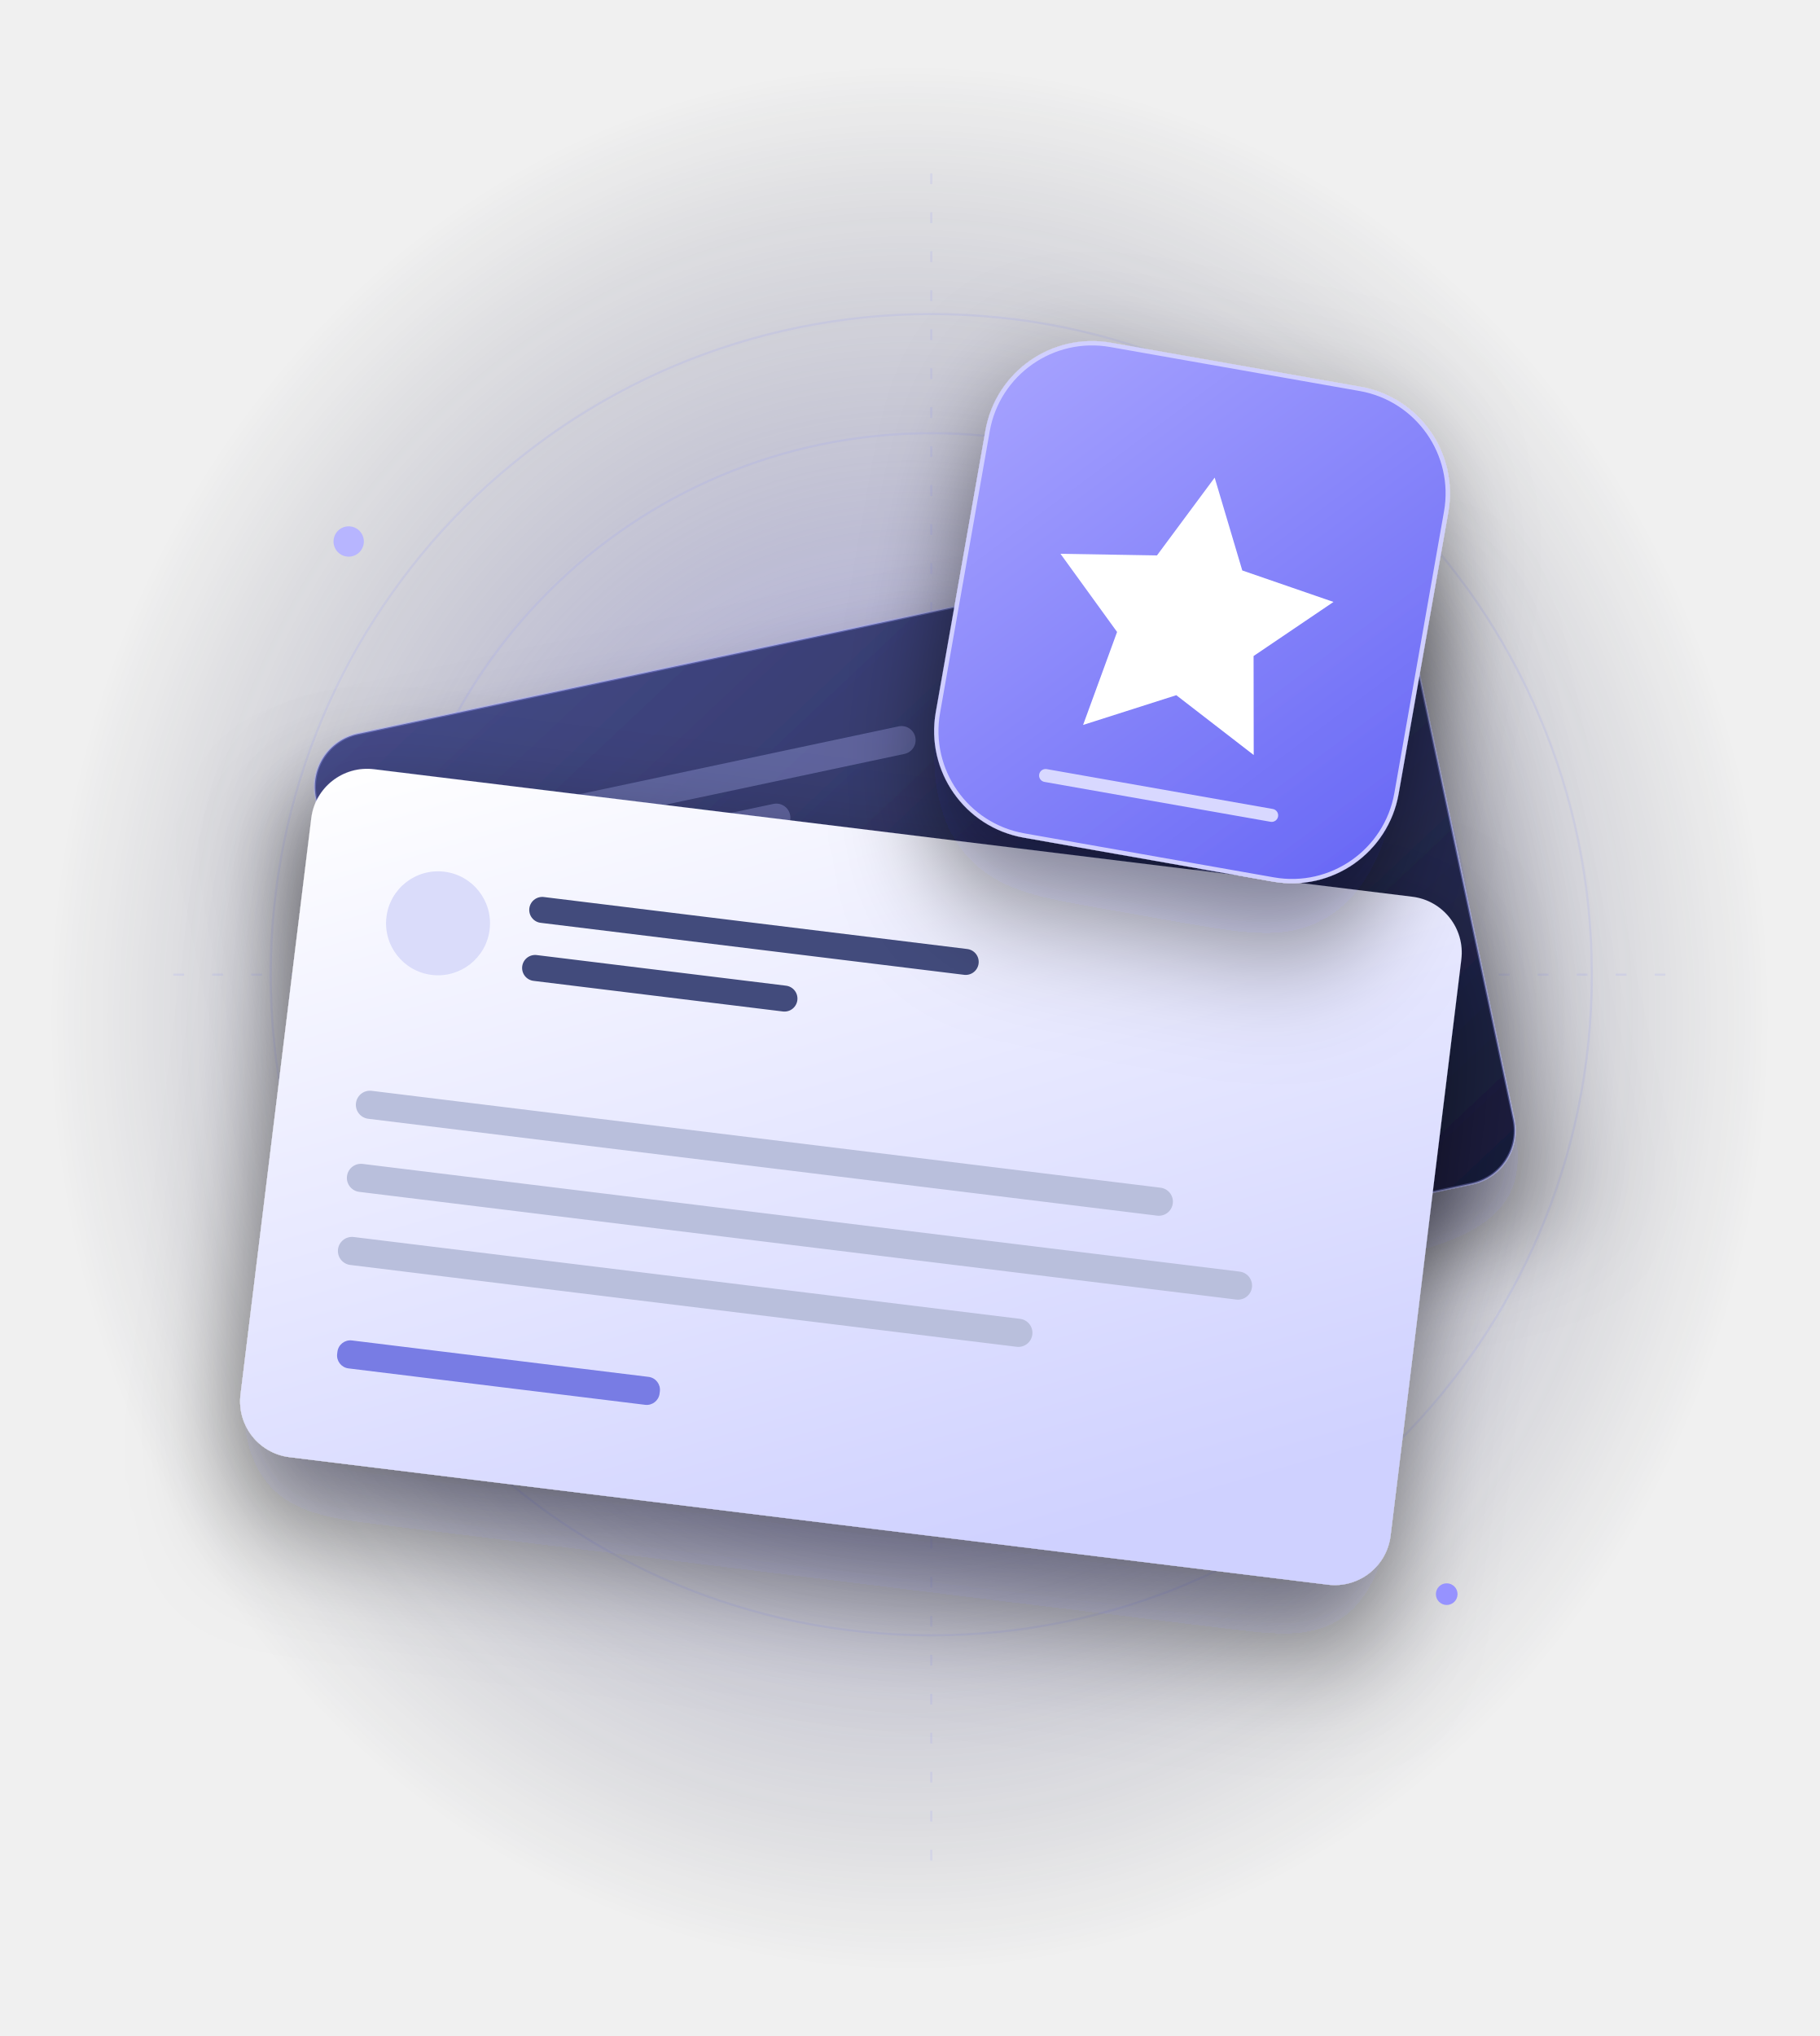
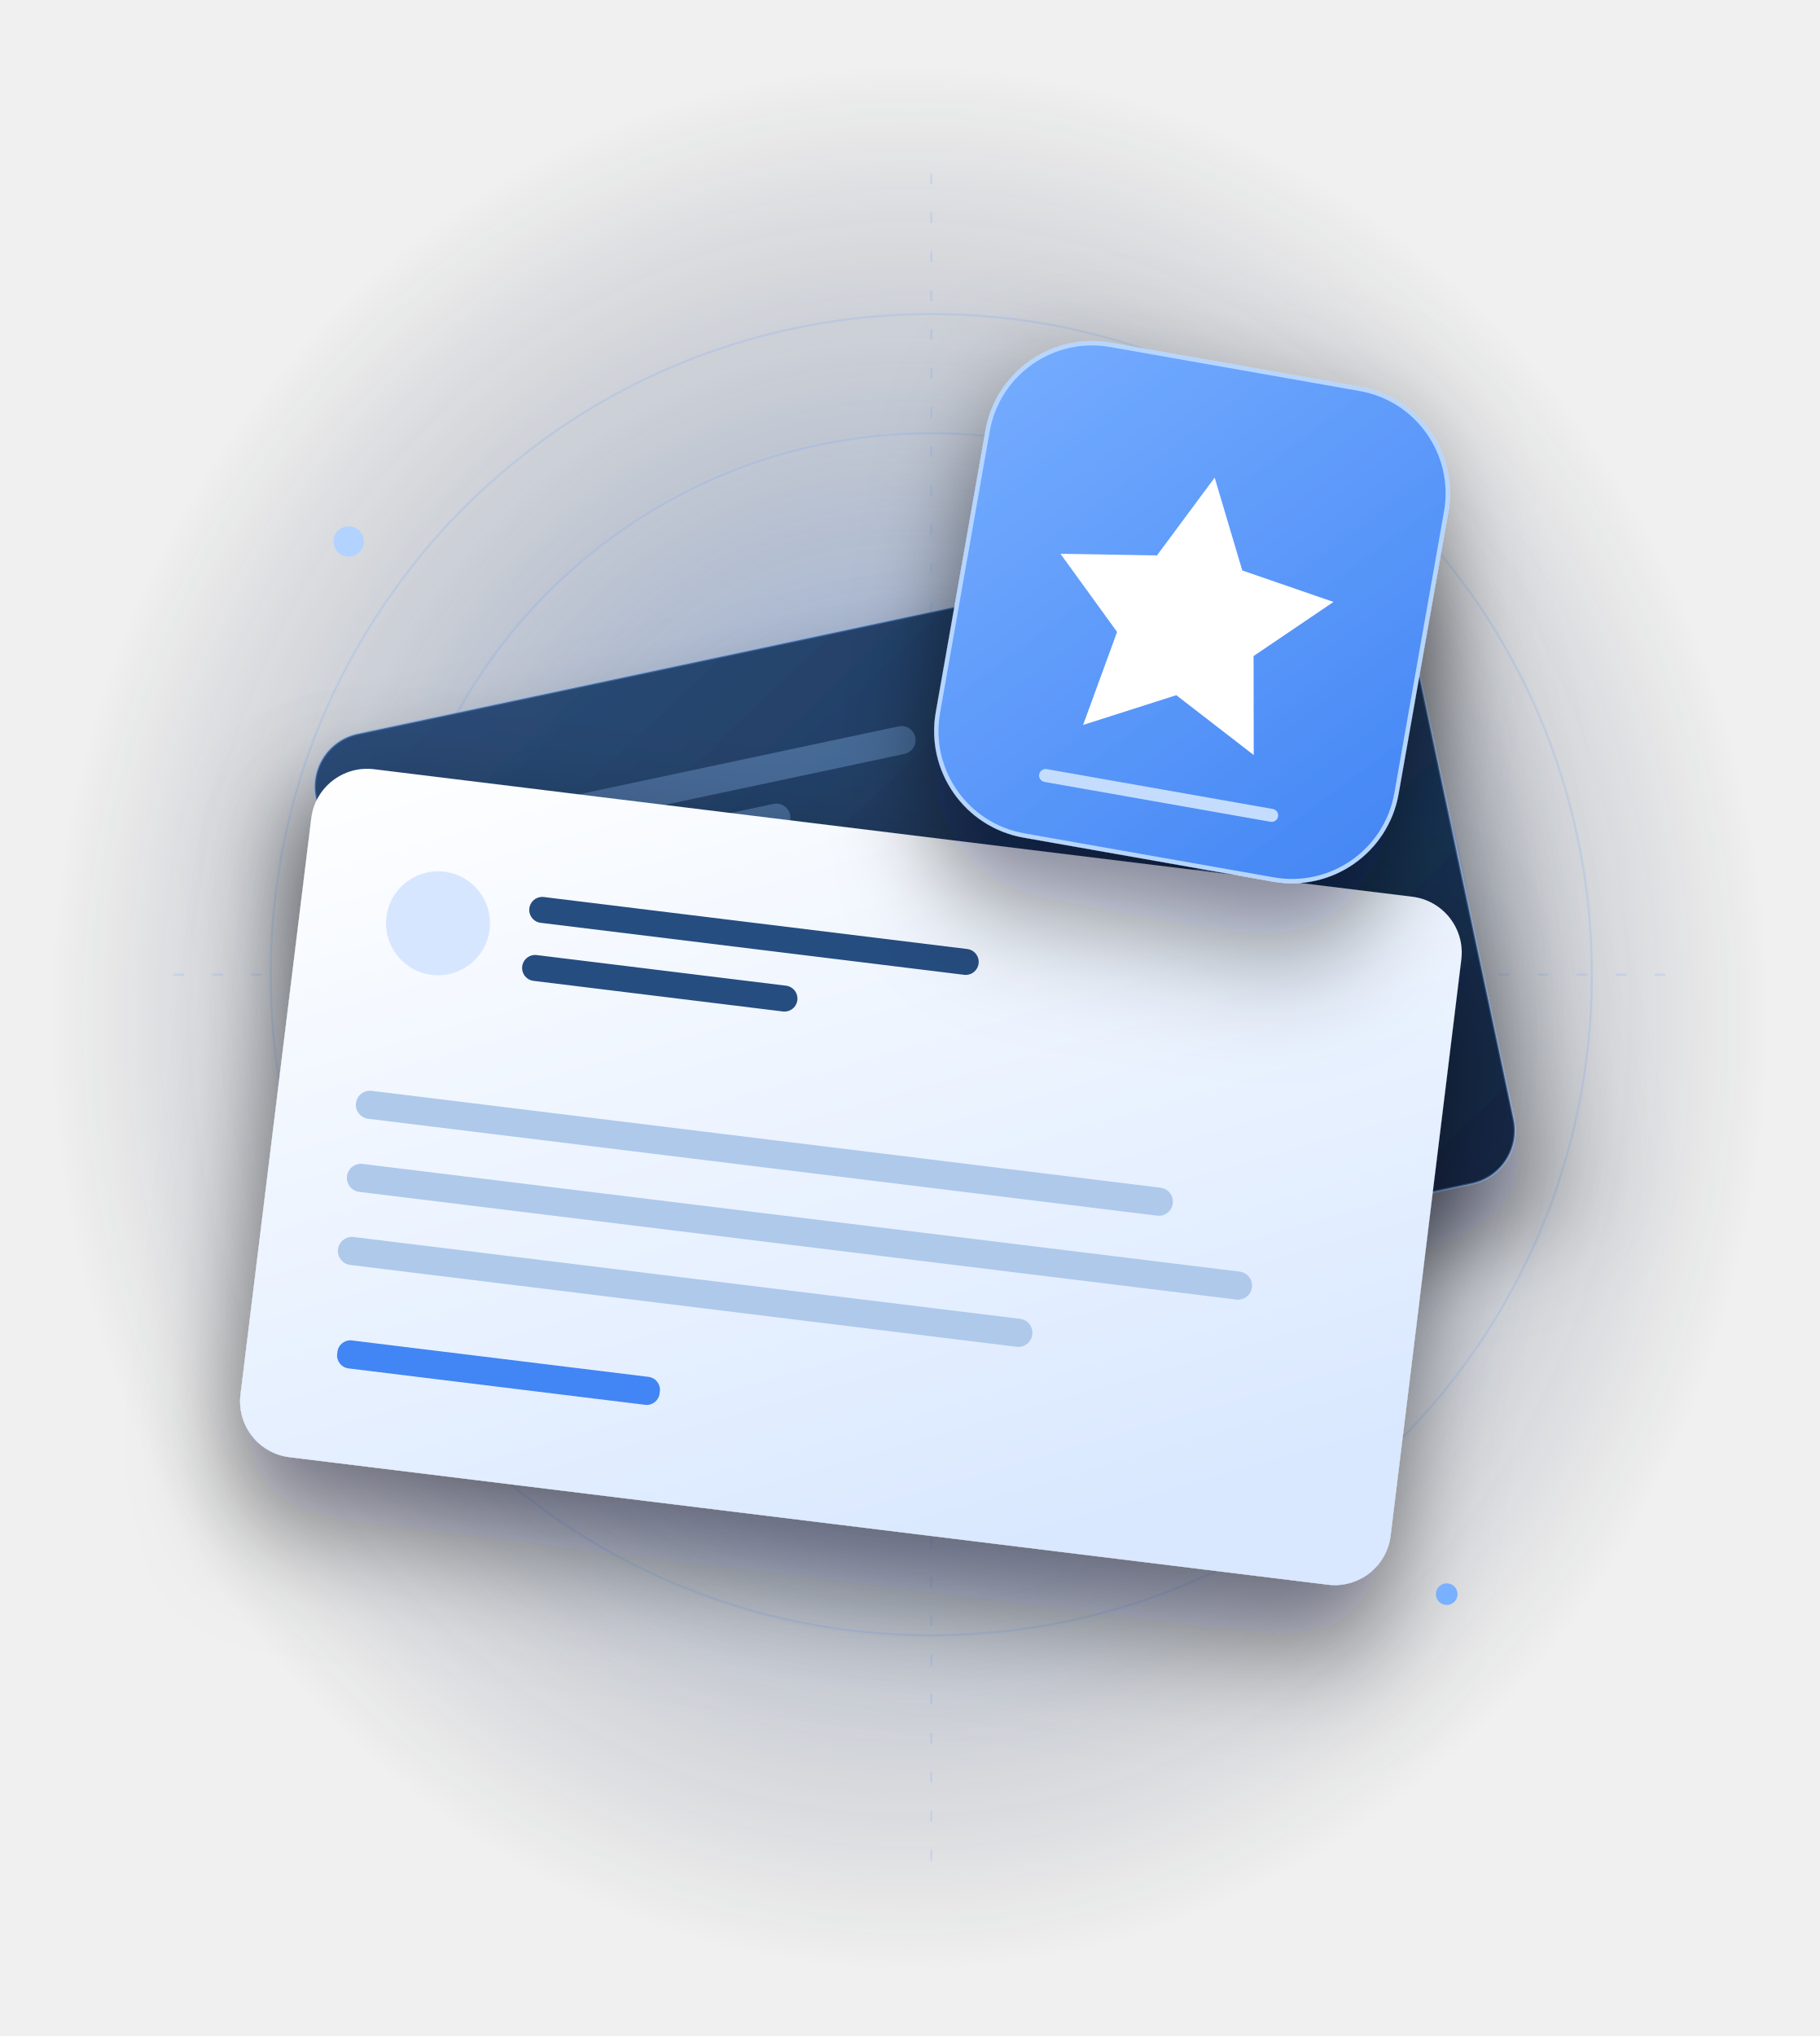
<svg xmlns="http://www.w3.org/2000/svg" width="840" height="940" viewBox="0 0 840 940">
  <defs>
    <radialGradient id="glow">
-       <stop stop-color="#7d78ff" stop-opacity=".6" />
-       <stop offset="1" stop-color="#111429" stop-opacity="0" />
+       <stop stop-color="#4285F4" stop-opacity=".6" />
+       <stop offset="1" stop-color="#0b1020" stop-opacity="0" />
    </radialGradient>
    <linearGradient id="glass" x2="1" y2="1">
-       <stop stop-color="#464c8b" />
-       <stop offset="1" stop-color="#181c39" />
+       <stop stop-color="#2c4d79" />
+       <stop offset="1" stop-color="#112642" />
    </linearGradient>
    <linearGradient id="white" x2="0.7" y2="1">
      <stop stop-color="#fff" />
-       <stop offset="1" stop-color="#cfd1ff" />
+       <stop offset="1" stop-color="#d9e8ff" />
    </linearGradient>
    <linearGradient id="blue" x2="1" y2="1">
-       <stop stop-color="#a8a4ff" />
-       <stop offset="1" stop-color="#6666f5" />
+       <stop stop-color="#76adff" />
+       <stop offset="1" stop-color="#4285F4" />
    </linearGradient>
    <filter id="shadow" x="-50%" y="-50%" width="200%" height="230%">
      <feDropShadow dx="0" dy="26" stdDeviation="25" flood-color="#030615" flood-opacity=".5" />
    </filter>
  </defs>
  <ellipse cx="420" cy="470" rx="400" ry="440" fill="url(#glow)" />
-   <g fill="none" stroke="#9297fa" opacity=".16">
+   <g fill="none" stroke="#5b9cff" opacity=".16">
    <circle cx="430" cy="450" r="305" />
    <circle cx="430" cy="450" r="250" />
    <path d="M80 450H780M430 80V860" stroke-dasharray="5 13" />
  </g>
  <g transform="translate(175 290) rotate(-12 240 190)" filter="url(#shadow)">
-     <rect width="510" height="310" rx="25" fill="url(#glass)" stroke="#9399fc" stroke-opacity=".35" />
-     <rect x="36" y="46" width="47" height="47" rx="15" fill="#7278b7" />
-     <path d="M111 55H270M111 78H206M39 148H419M39 180H381M39 212H328" stroke="#737ab5" stroke-width="13" stroke-linecap="round" opacity=".65" />
+     <rect width="510" height="310" rx="25" fill="url(#glass)" stroke="#71a5ef" stroke-opacity=".35" />
+     <rect x="36" y="46" width="47" height="47" rx="15" fill="#527dac" />
+     <path d="M111 55H270M111 78H206M39 148H419M39 180H381M39 212H328" stroke="#587faf" stroke-width="13" stroke-linecap="round" opacity=".65" />
  </g>
  <g transform="translate(125 380) rotate(7 240 165)" filter="url(#shadow)">
    <rect width="535" height="320" rx="26" fill="url(#white)" />
-     <circle cx="64" cy="67" r="24" fill="#dadcfa" />
-     <path d="M111 55H308M111 82H227" stroke="#424c7c" stroke-width="12" stroke-linecap="round" />
-     <path d="M43 154H410M43 188H451M43 222H353" stroke="#b9bfdc" stroke-width="13" stroke-linecap="round" />
-     <rect x="42" y="263" width="150" height="13" rx="6" fill="#787ce4" />
+     <circle cx="64" cy="67" r="24" fill="#d7e6ff" />
+     <path d="M111 55H308M111 82H227" stroke="#274e80" stroke-width="12" stroke-linecap="round" />
+     <path d="M43 154H410M43 188H451M43 222H353" stroke="#afc9eb" stroke-width="13" stroke-linecap="round" />
+     <rect x="42" y="263" width="150" height="13" rx="6" fill="#4285F4" />
  </g>
  <g transform="translate(442 168) rotate(10 110 120)" filter="url(#shadow)">
-     <rect width="215" height="230" rx="49" fill="url(#blue)" stroke="#d1d0ff" stroke-width="2" />
+     <rect width="215" height="230" rx="49" fill="url(#blue)" stroke="#b7d6ff" stroke-width="2" />
    <path d="m107 52 20 40 44 7-32 31 8 45-40-21-40 21 8-45-32-31 44-7z" fill="white" />
-     <path d="M54 201H160" stroke="#d8d8ff" stroke-width="6" stroke-linecap="round" />
+     <path d="M54 201H160" stroke="#c4ddff" stroke-width="6" stroke-linecap="round" />
  </g>
-   <circle cx="161" cy="250" r="7" fill="#b7b5ff" />
-   <circle cx="668" cy="736" r="5" fill="#9692ff" />
+   <circle cx="161" cy="250" r="7" fill="#b2d2ff" />
+   <circle cx="668" cy="736" r="5" fill="#79b0ff" />
</svg>
